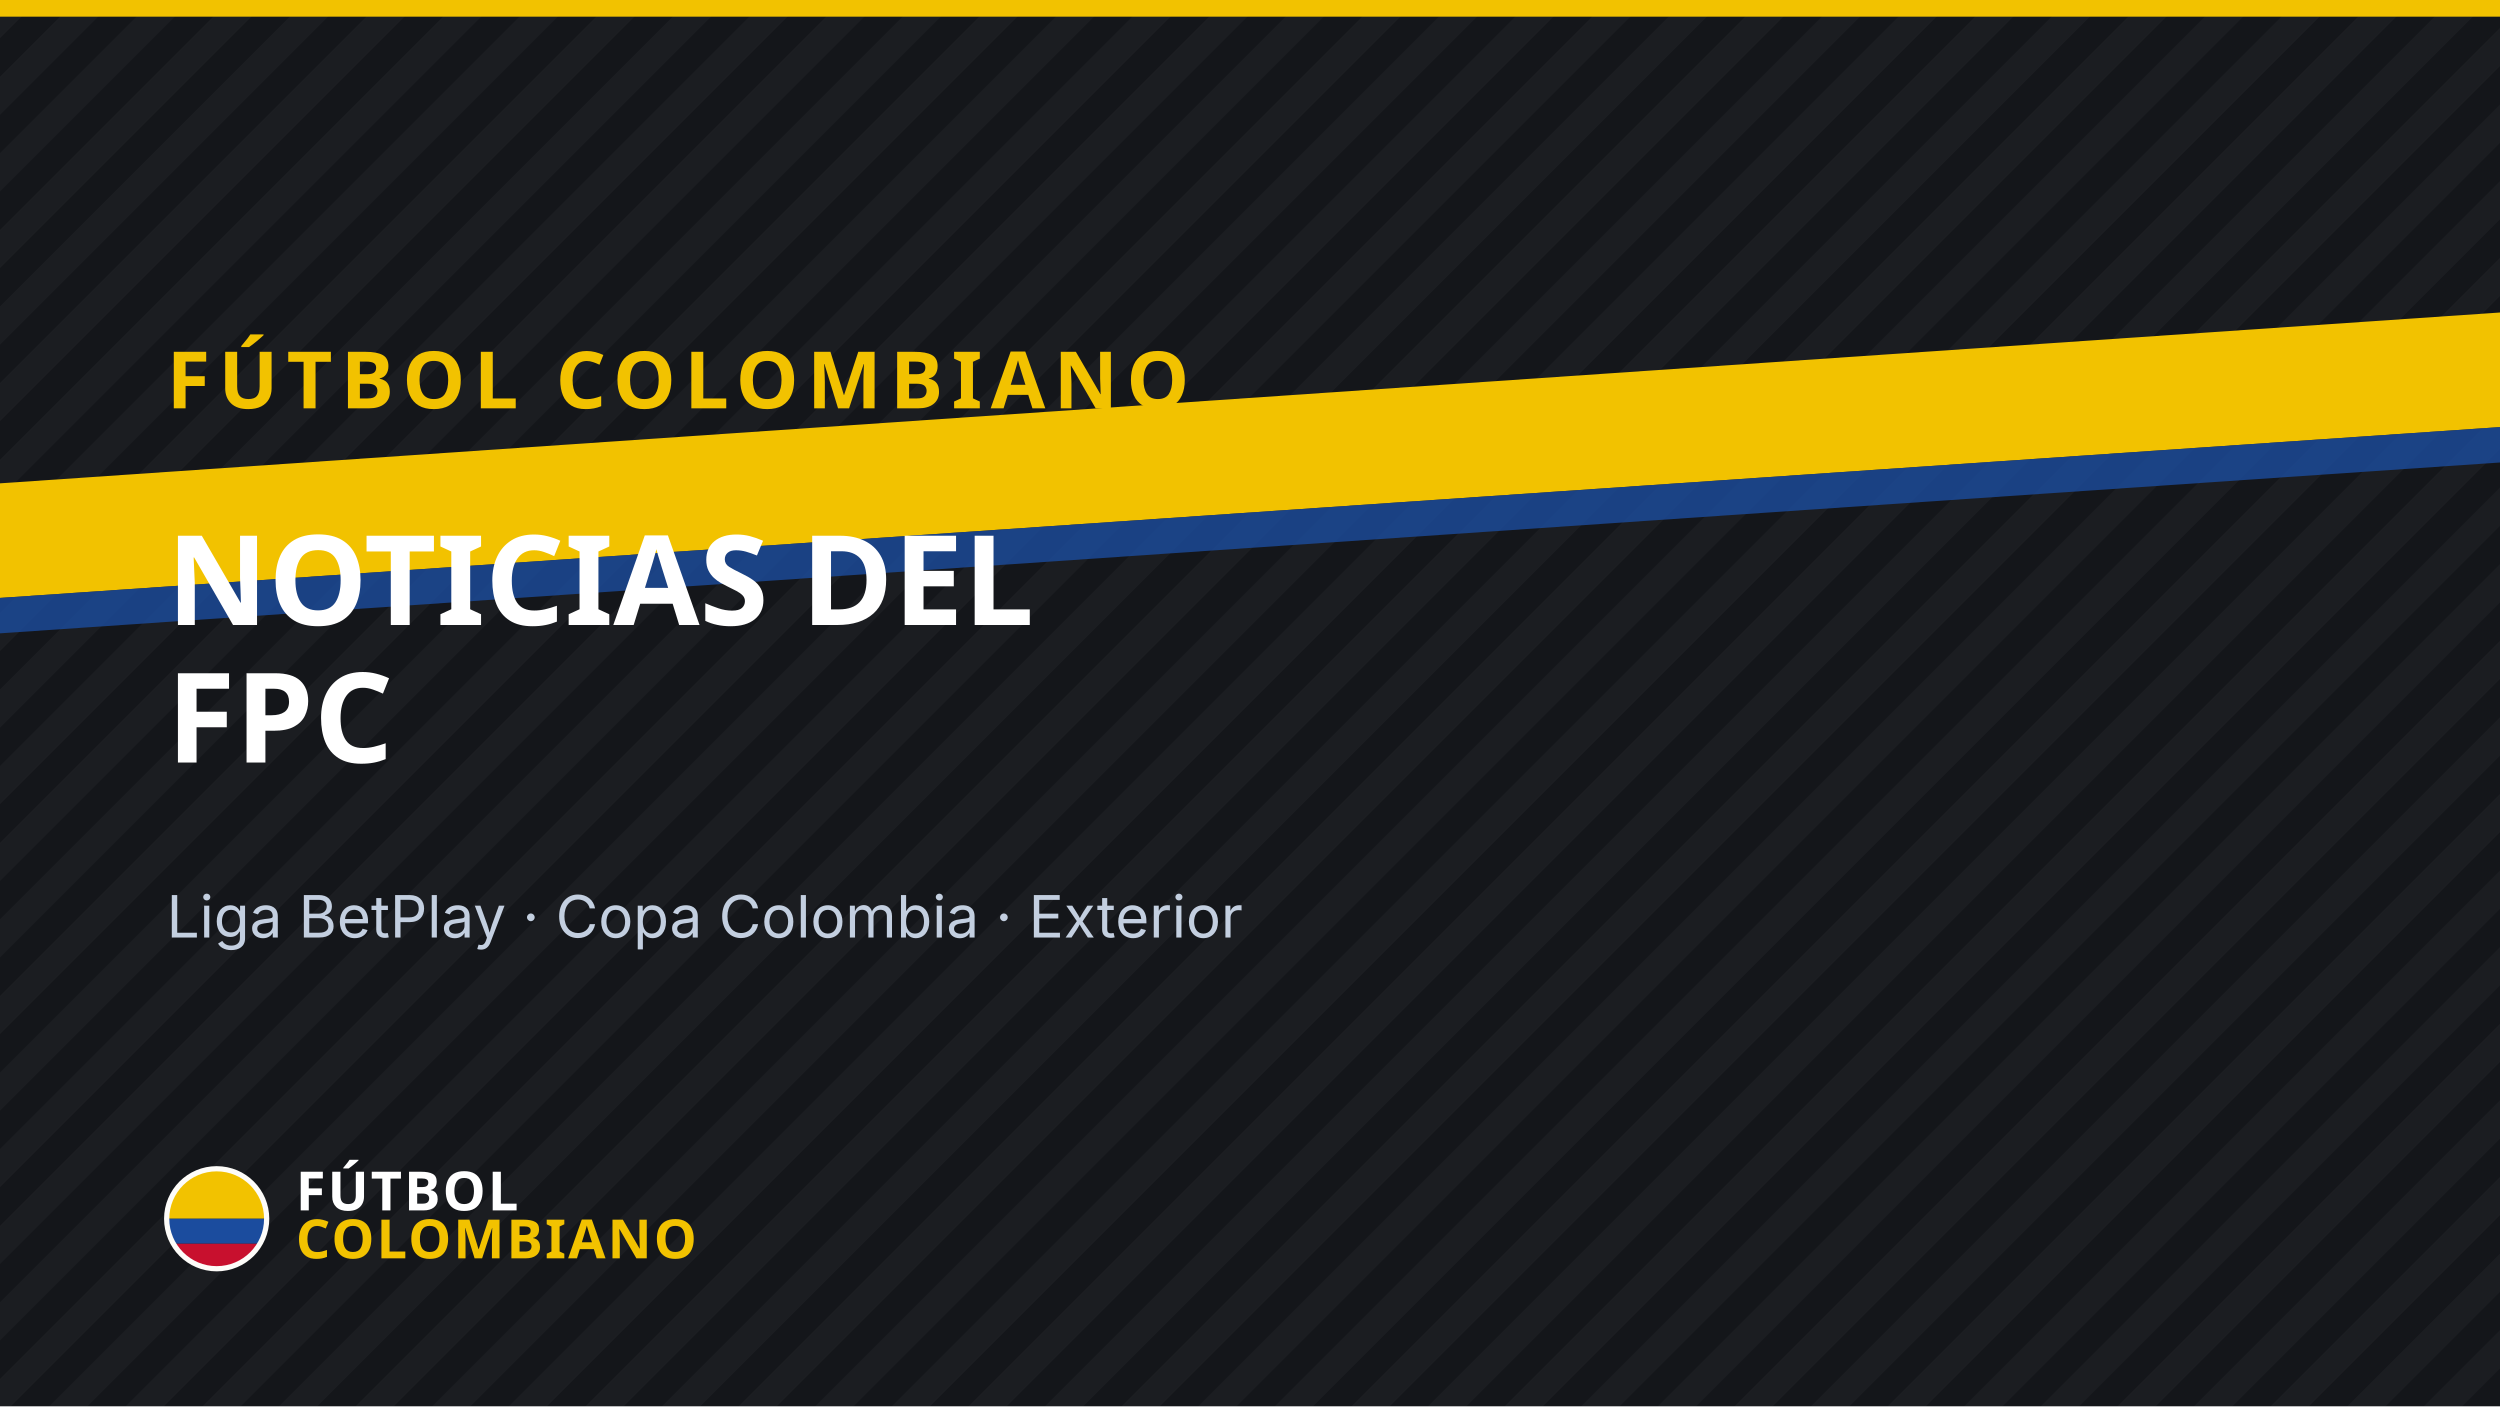
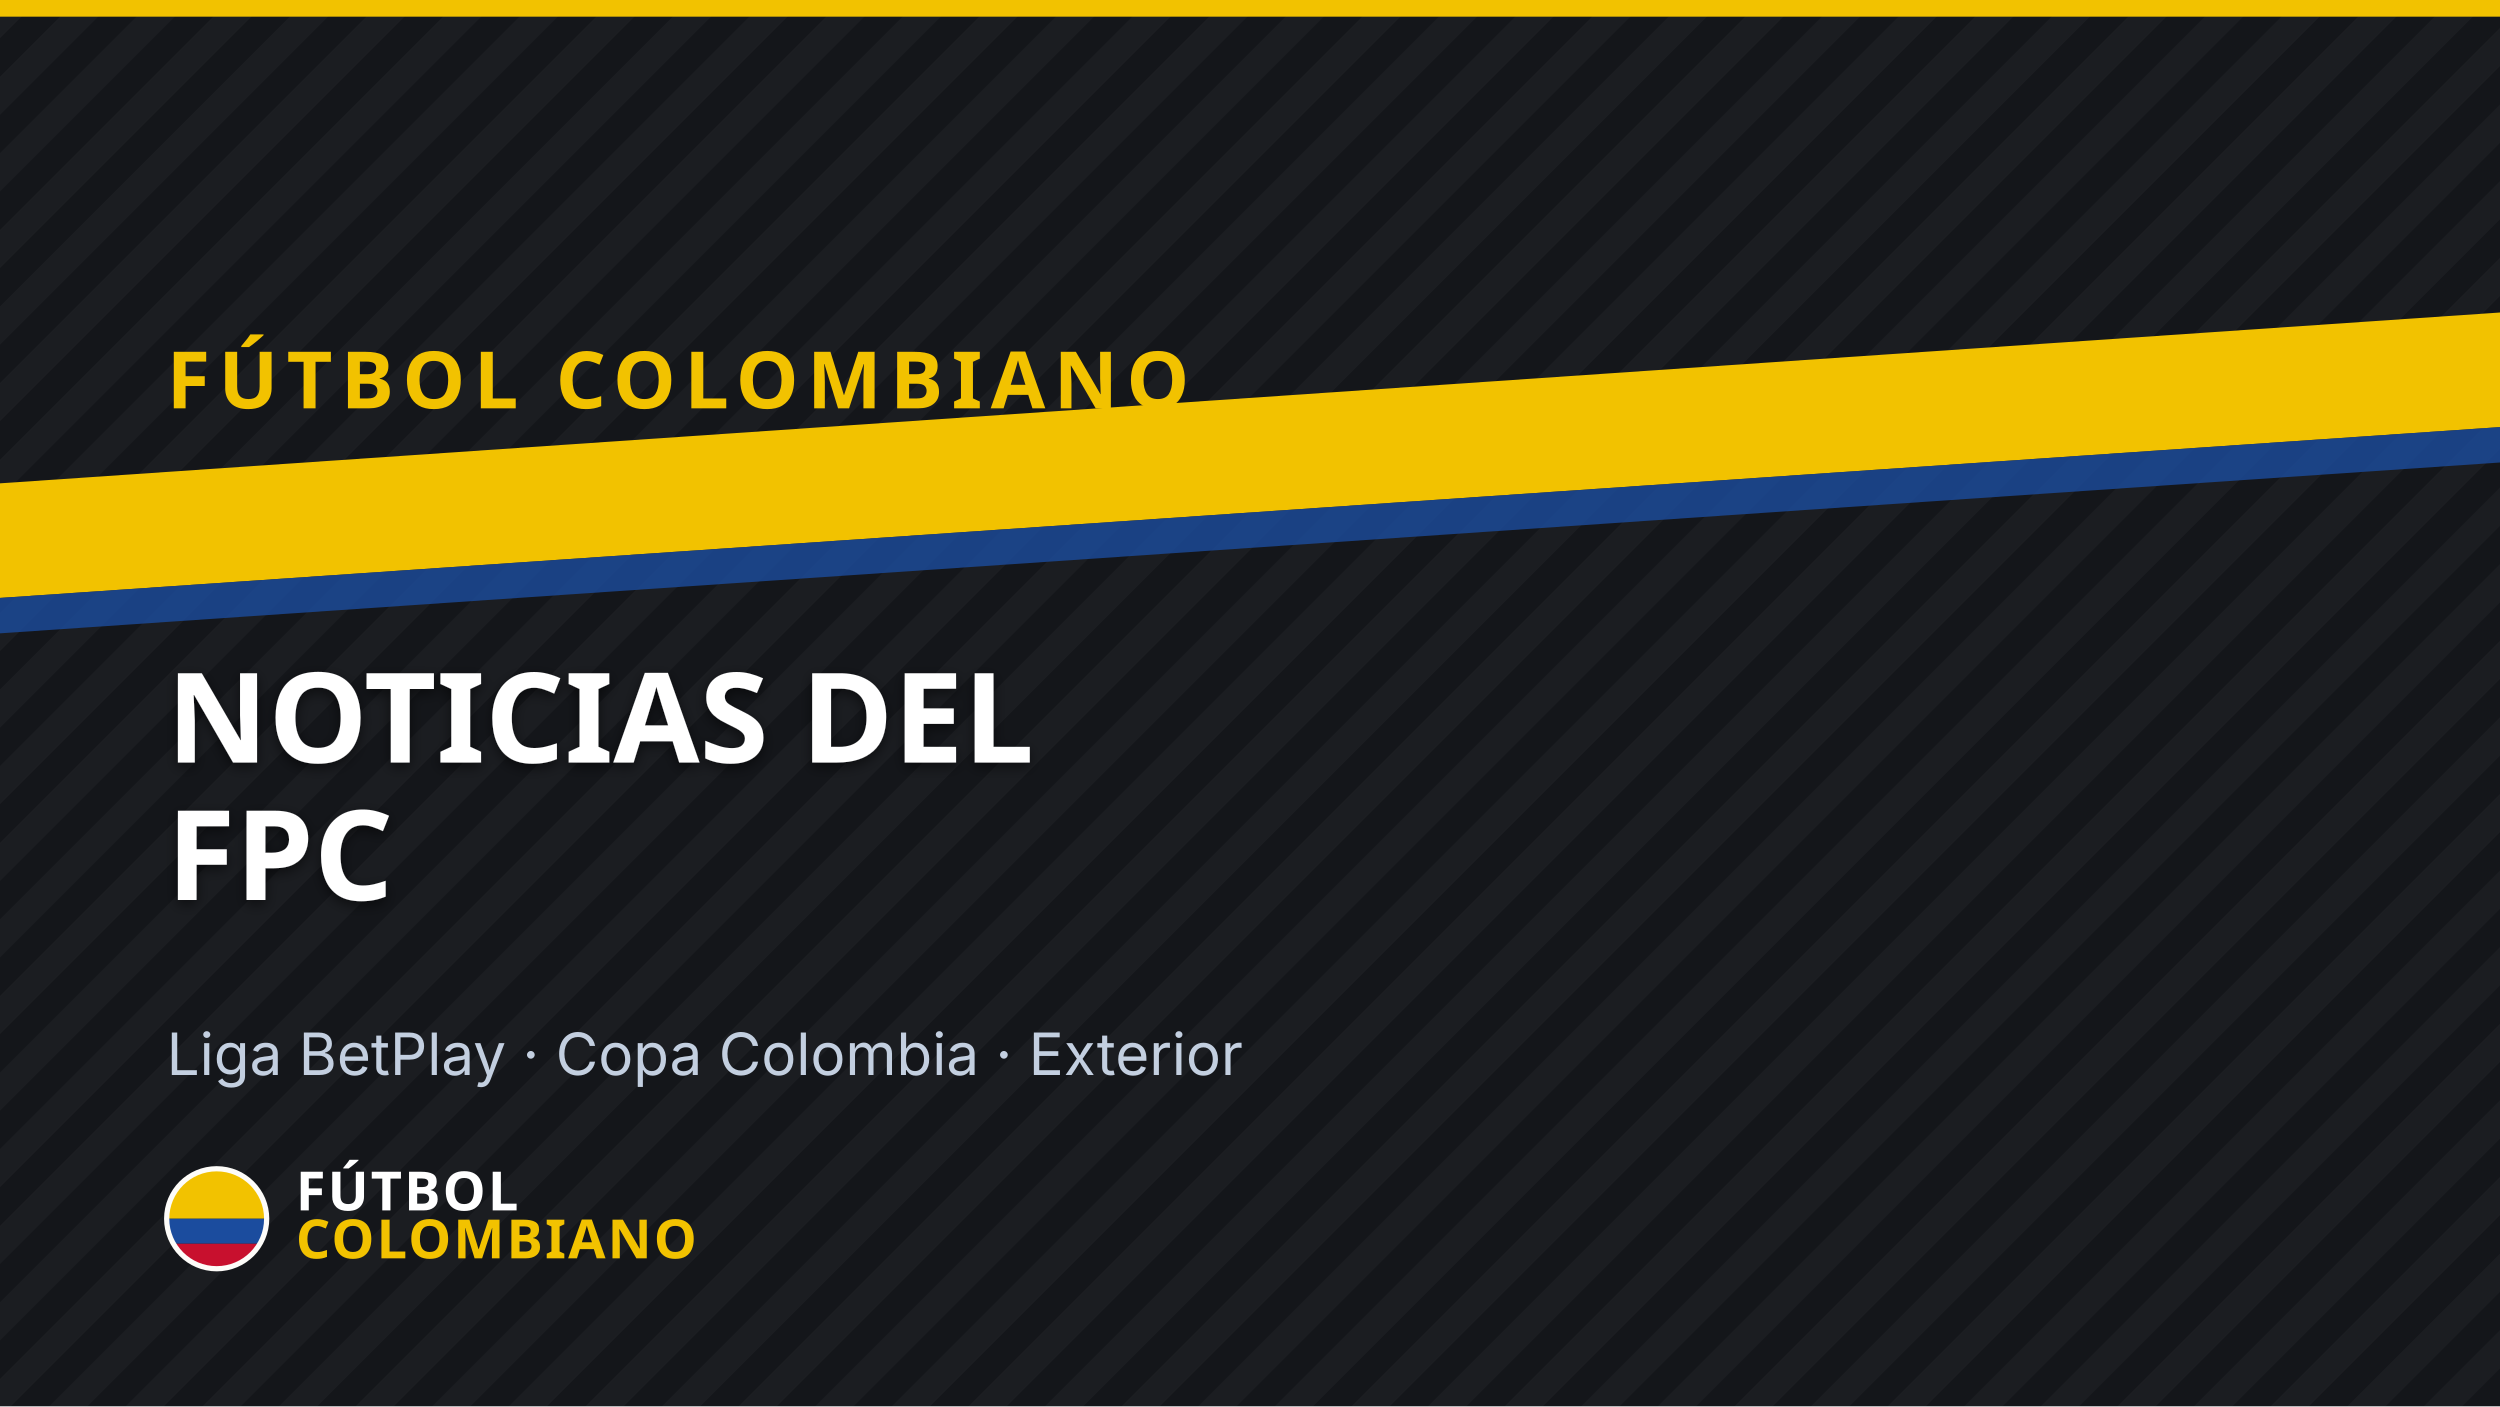
<svg xmlns="http://www.w3.org/2000/svg" viewBox="0 0 1200 675" width="1200" height="675">
  <defs>
+     <filter id="sombraTexto" x="-10%" y="-10%" width="120%" height="130%">
+       <feDropShadow dx="0" dy="2" stdDeviation="3" flood-color="#000000" flood-opacity="0.55" />
+     </filter>
    <pattern id="rayas" width="26" height="26" patternTransform="rotate(45)" patternUnits="userSpaceOnUse">
      <rect width="13" height="26" fill="#FFFFFF" opacity="0.035" />
    </pattern>
    <linearGradient id="fondoBase" x1="0" y1="0" x2="1" y2="1">
      <stop offset="0" stop-color="#12305C" />
      <stop offset="1" stop-color="#08172D" />
    </linearGradient>
  </defs>
  <rect width="1200" height="675" fill="#14161A" />
  <rect width="1200" height="675" fill="url(#rayas)" />
  <polygon points="0,232 1200,150 1200,205 0,287" fill="#F2C200" />
  <polygon points="0,287 1200,205 1200,222 0,304" fill="#1B4C9E" opacity="0.8" />
  <rect width="1200" height="8" fill="#F2C200" />
  <text x="80" y="196" font-family="Barlow Condensed, Oswald, sans-serif" font-size="38" font-weight="700" fill="#F2C200" letter-spacing="4">FÚTBOL COLOMBIANO</text>
-   <text font-family="Barlow Condensed, Oswald, sans-serif" font-size="60" font-weight="700" fill="#FFFFFF">
-     <tspan x="80" y="300" textLength="396" lengthAdjust="spacingAndGlyphs">NOTICIAS DEL</tspan>
-     <tspan x="80" y="366" textLength="99" lengthAdjust="spacingAndGlyphs">FPC</tspan>
+   <text font-family="Barlow Condensed, Oswald, sans-serif" font-size="60" font-weight="700" fill="#FFFFFF" filter="url(#sombraTexto)">
+     <tspan x="80" y="366" textLength="396" lengthAdjust="spacingAndGlyphs">NOTICIAS DEL</tspan>
+     <tspan x="80" y="432" textLength="99" lengthAdjust="spacingAndGlyphs">FPC</tspan>
  </text>
-   <text x="80" y="450" font-family="Inter, system-ui, sans-serif" font-size="28" fill="#C3CFE0">Liga BetPlay · Copa Colombia · Exterior</text>
+   <text x="80" y="516" font-family="Inter, system-ui, sans-serif" font-size="28" fill="#C3CFE0">Liga BetPlay · Copa Colombia · Exterior</text>
  <g transform="translate(80,585)">
    <clipPath id="l">
      <circle cx="24" cy="0" r="24" />
    </clipPath>
    <g clip-path="url(#l)">
      <rect x="0" y="-24" width="48" height="24" fill="#F2C200" />
      <rect x="0" y="0" width="48" height="12" fill="#1B4C9E" />
      <rect x="0" y="12" width="48" height="12" fill="#C8102E" />
    </g>
    <circle cx="24" cy="0" r="24" fill="none" stroke="#FDFCF9" stroke-width="2.5" />
    <text x="62" y="-4" font-family="Barlow Condensed, Oswald, sans-serif" font-size="26" font-weight="700" fill="#FFFFFF" letter-spacing="1">FÚTBOL</text>
    <text x="62" y="19" font-family="Barlow Condensed, Oswald, sans-serif" font-size="26" font-weight="700" fill="#F2C200" letter-spacing="1">COLOMBIANO</text>
  </g>
</svg>
